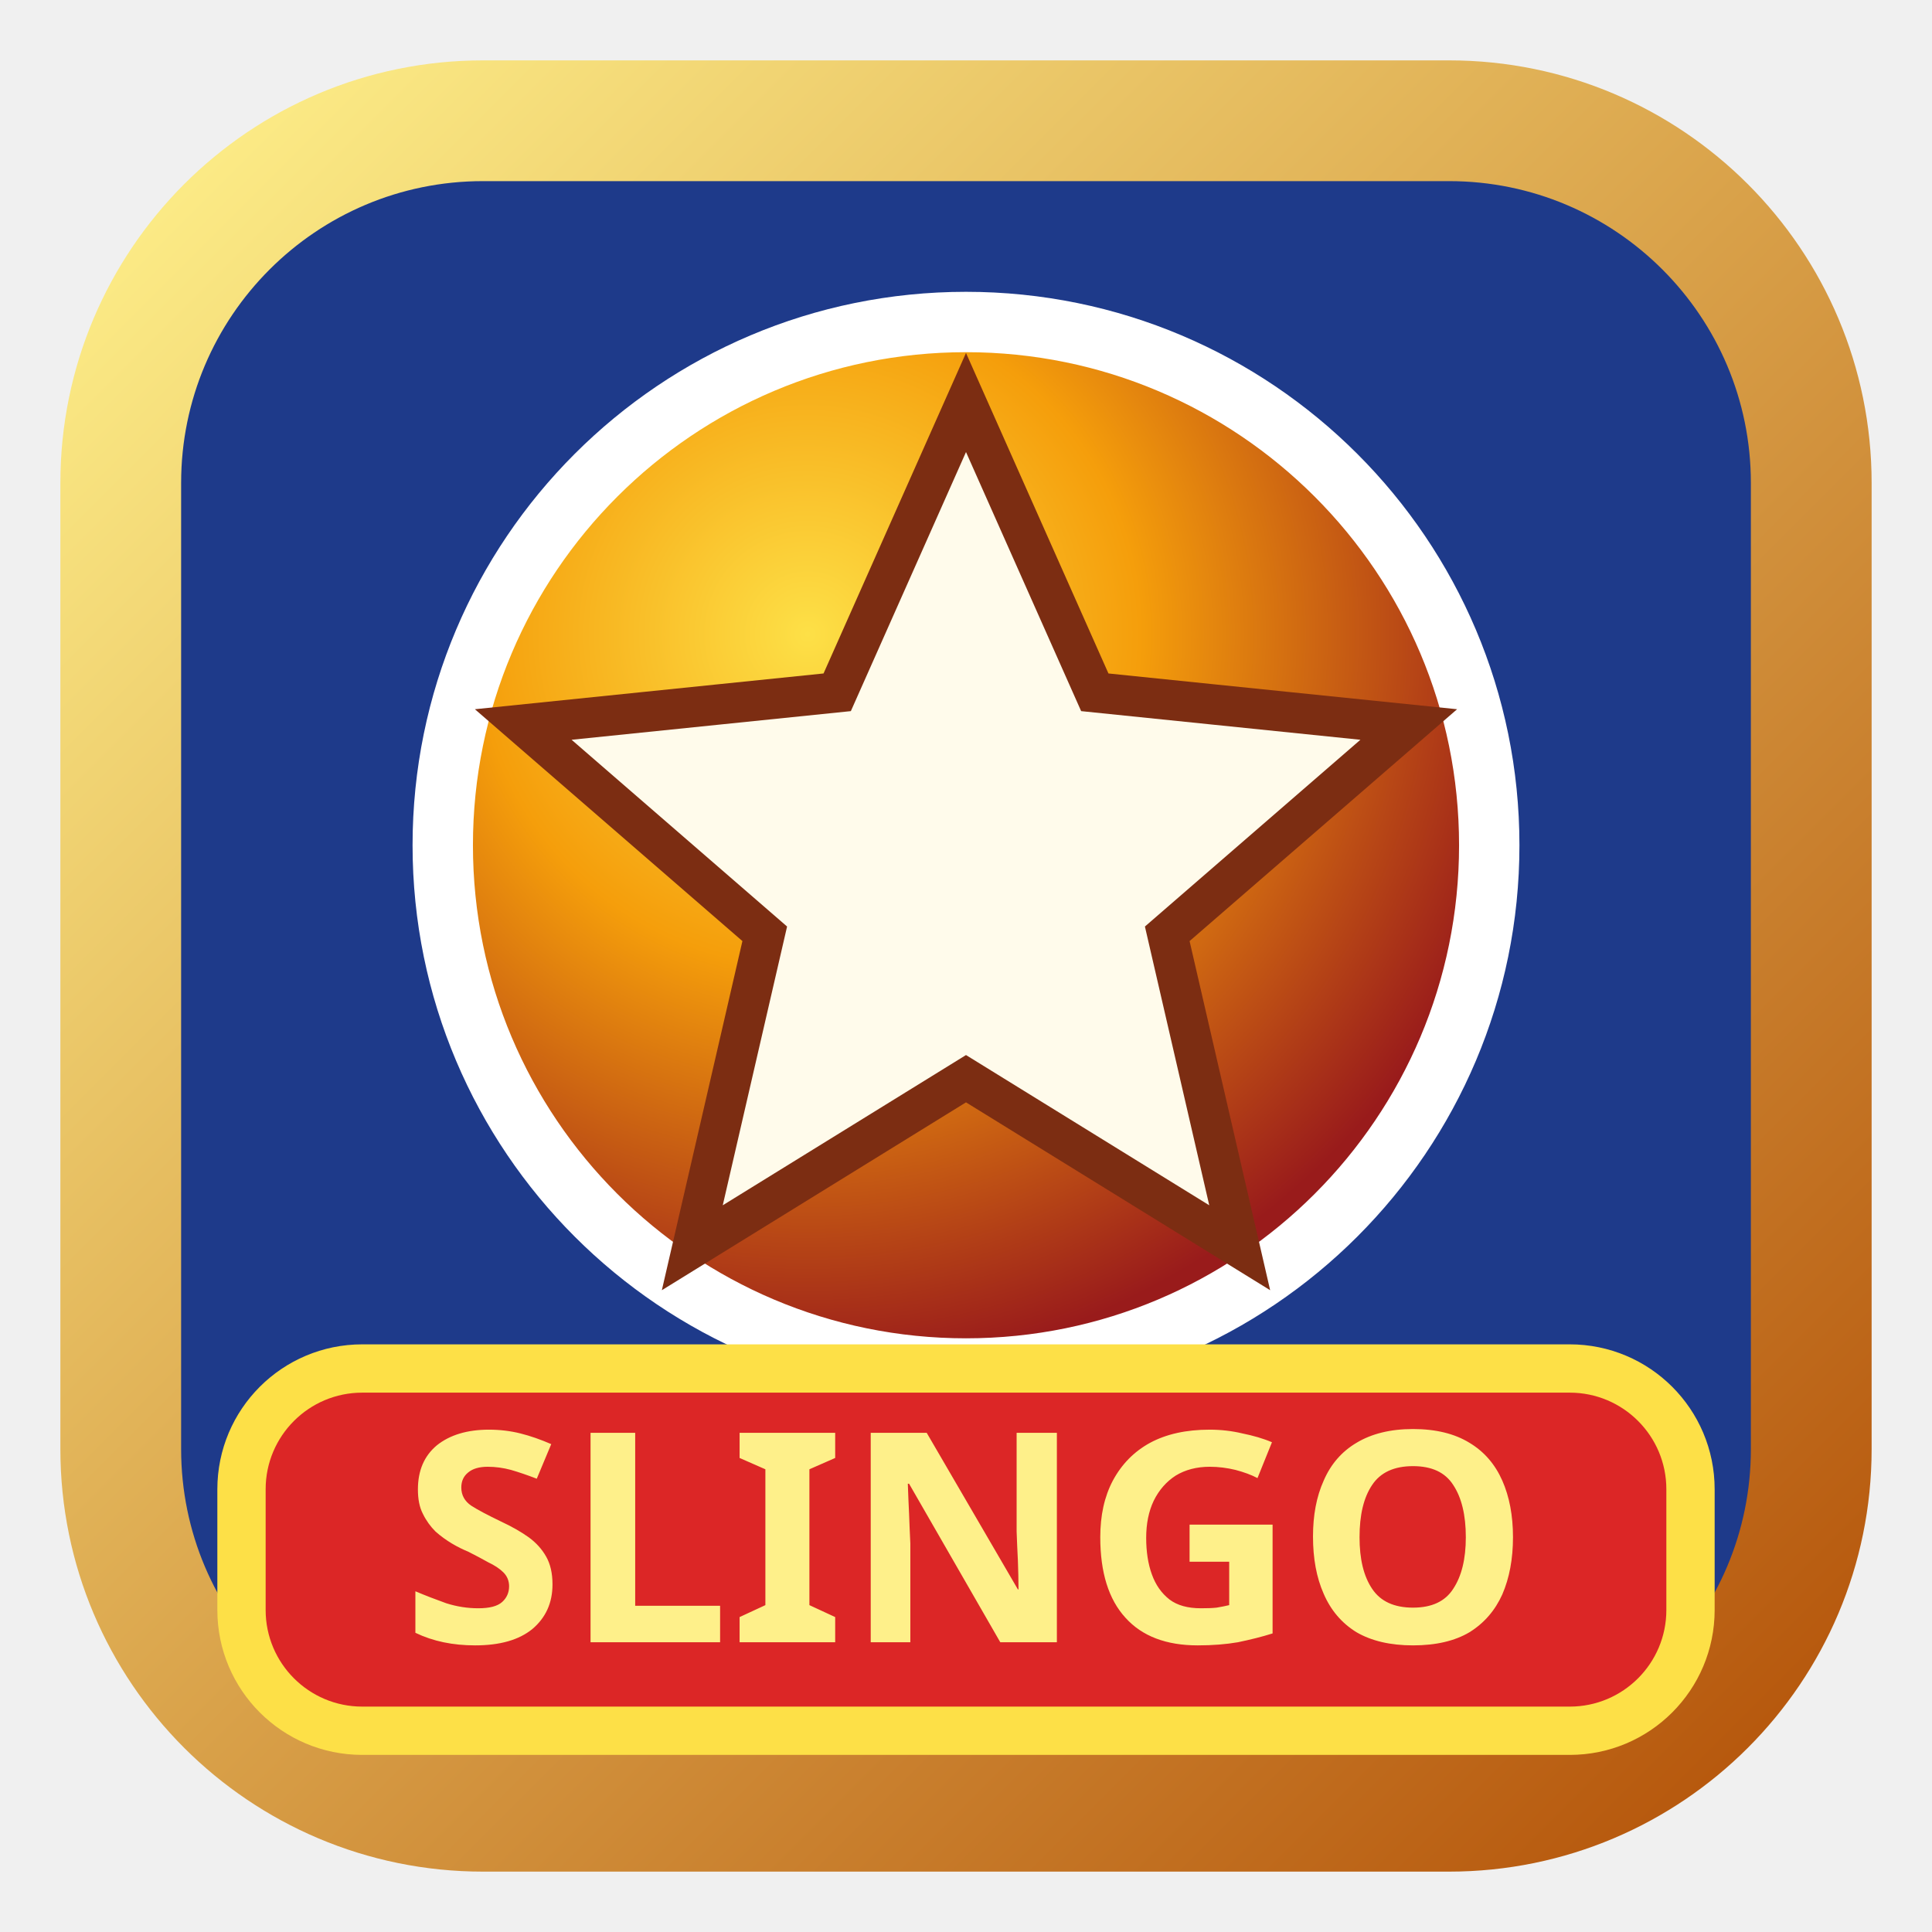
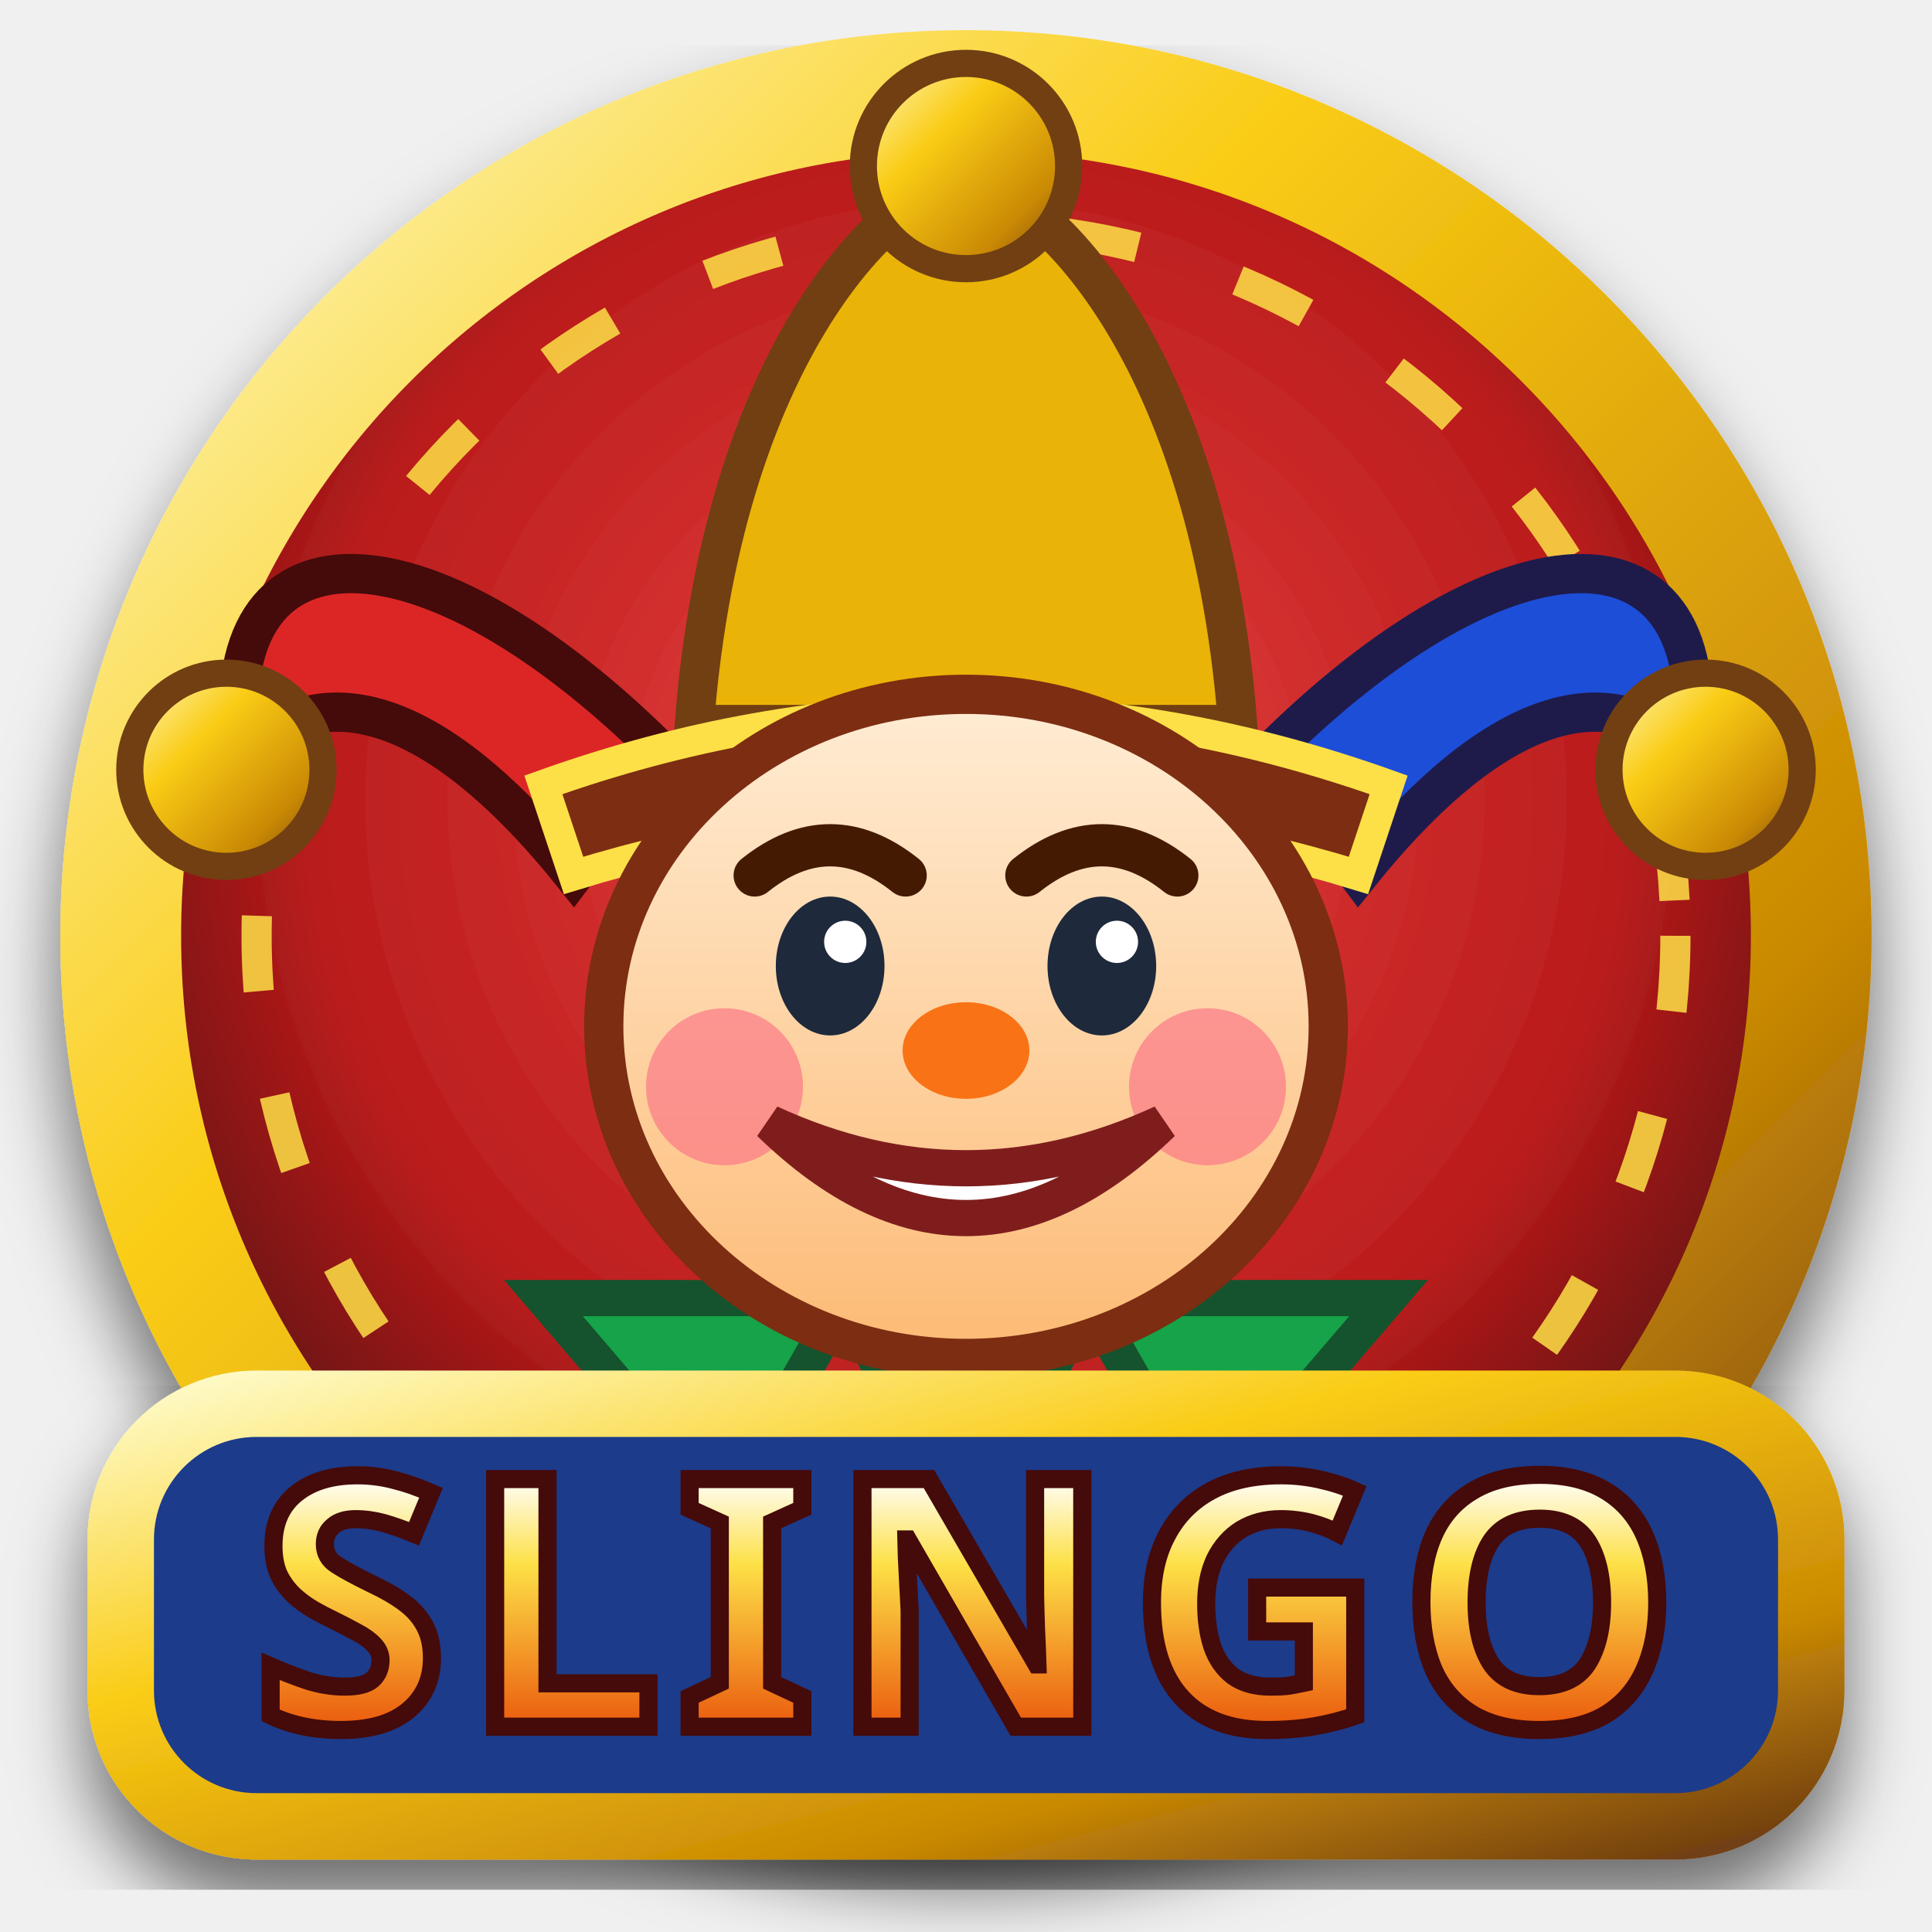
- <svg xmlns="http://www.w3.org/2000/svg" width="48" height="48" viewBox="0 0 48 48">
+ <svg xmlns="http://www.w3.org/2000/svg" width="64" height="64" viewBox="0 0 64 64">
  <defs>
-     <radialGradient id="slBg" cx="35%" cy="30%" r="70%">
-       <stop offset="0%" stop-color="#fde047" />
-       <stop offset="45%" stop-color="#f59e0b" />
-       <stop offset="100%" stop-color="#991b1b" />
+     <radialGradient id="medallionBg" cx="50%" cy="42%" r="60%">
+       <stop offset="0%" stop-color="#ef4444" />
+       <stop offset="65%" stop-color="#b91c1c" />
+       <stop offset="100%" stop-color="#450a0a" />
    </radialGradient>
-     <linearGradient id="slRim" x1="0%" y1="0%" x2="100%" y2="100%">
-       <stop offset="0%" stop-color="#fef08a" />
-       <stop offset="100%" stop-color="#b45309" />
+     <linearGradient id="goldBevel" x1="0%" y1="0%" x2="100%" y2="100%">
+       <stop offset="0%" stop-color="#fef9c3" />
+       <stop offset="35%" stop-color="#facc15" />
+       <stop offset="75%" stop-color="#ca8a04" />
+       <stop offset="100%" stop-color="#713f12" />
    </linearGradient>
+     <linearGradient id="skinGrad" x1="0%" y1="0%" x2="0%" y2="100%">
+       <stop offset="0%" stop-color="#ffedd5" />
+       <stop offset="100%" stop-color="#fdba74" />
+     </linearGradient>
+     <linearGradient id="slingoText" x1="0%" y1="0%" x2="0%" y2="100%">
+       <stop offset="0%" stop-color="#ffffff" />
+       <stop offset="35%" stop-color="#fde047" />
+       <stop offset="100%" stop-color="#ea580c" />
+     </linearGradient>
+     <filter id="drop" x="-15%" y="-15%" width="130%" height="130%">
+       <feDropShadow dx="0" dy="1.5" stdDeviation="1.2" flood-color="#000" flood-opacity="0.55" />
+     </filter>
  </defs>
-   <rect x="3" y="3" width="42" height="42" rx="9" fill="#1e3a8a" stroke="url(#slRim)" stroke-width="3" />
-   <circle cx="24" cy="21" r="13" fill="url(#slBg)" stroke="#fff" stroke-width="1.5" />
-   <polygon points="24,10 27.2,17.2 35,18 29,23.2 30.8,31 24,26.8 17.2,31 19,23.2 13,18 20.8,17.2" fill="#fffbeb" stroke="#7c2d12" stroke-width="1" />
-   <rect x="6" y="34" width="36" height="9" rx="3" fill="#dc2626" stroke="#fde047" stroke-width="1.2" />
-   <text x="24" y="40.8" text-anchor="middle" font-family="Arial Black, Tahoma, sans-serif" font-size="7.3" font-weight="900" fill="#fef08a">SLINGO</text>
+   <circle cx="32" cy="31" r="28" fill="url(#medallionBg)" stroke="url(#goldBevel)" stroke-width="4" filter="url(#drop)" />
+   <circle cx="32" cy="31" r="23.5" fill="none" stroke="#fde047" stroke-width="1" stroke-dasharray="2.5 3.5" opacity="0.85" />
+   <polygon points="18,43 24,50 28,43 32,51 36,43 40,50 46,43" fill="#16a34a" stroke="#14532d" stroke-width="1.2" />
+   <path d="M22,25 C14,17 7,17 8,25 C11,22 15,24 19,29 Z" fill="#dc2626" stroke="#450a0a" stroke-width="1.3" />
+   <path d="M42,25 C50,17 57,17 56,25 C53,22 49,24 45,29 Z" fill="#1d4ed8" stroke="#1e1b4b" stroke-width="1.3" />
+   <path d="M23,24 C24,11 30,6 32,6 C34,6 40,11 41,24 Z" fill="#eab308" stroke="#713f12" stroke-width="1.3" />
+   <path d="M18,26 Q32,21 46,26 L45,29 Q32,25 19,29 Z" fill="#7c2d12" stroke="#fde047" stroke-width="1" />
+   <circle cx="7.5" cy="25.5" r="3.2" fill="url(#goldBevel)" stroke="#713f12" stroke-width="0.9" />
+   <circle cx="56.5" cy="25.5" r="3.2" fill="url(#goldBevel)" stroke="#713f12" stroke-width="0.9" />
+   <circle cx="32" cy="5.5" r="3.4" fill="url(#goldBevel)" stroke="#713f12" stroke-width="0.9" />
+   <ellipse cx="32" cy="34" rx="12" ry="11" fill="url(#skinGrad)" stroke="#7c2d12" stroke-width="1.3" />
+   <circle cx="24" cy="36" r="2.6" fill="#fb7185" opacity="0.65" />
+   <circle cx="40" cy="36" r="2.6" fill="#fb7185" opacity="0.65" />
+   <path d="M25,29 Q27.5,27 30,29" fill="none" stroke="#451a03" stroke-width="1.4" stroke-linecap="round" />
+   <path d="M34,29 Q36.5,27 39,29" fill="none" stroke="#451a03" stroke-width="1.4" stroke-linecap="round" />
+   <ellipse cx="27.5" cy="32" rx="1.8" ry="2.3" fill="#1e293b" />
+   <circle cx="28" cy="31.2" r="0.7" fill="#fff" />
+   <ellipse cx="36.5" cy="32" rx="1.8" ry="2.3" fill="#1e293b" />
+   <circle cx="37" cy="31.2" r="0.7" fill="#fff" />
+   <ellipse cx="32" cy="34.8" rx="2.1" ry="1.6" fill="#f97316" />
+   <path d="M25.5,37.2 Q32,43.5 38.5,37.2 Q32,40.2 25.5,37.2 Z" fill="#ffffff" stroke="#7f1d1d" stroke-width="1.2" />
+   <rect x="4" y="46.5" width="56" height="14" rx="4.5" fill="#1e3a8a" stroke="url(#goldBevel)" stroke-width="2.2" filter="url(#drop)" />
+   <text x="32" y="57.2" text-anchor="middle" font-family="'Arial Black', Impact, Tahoma, sans-serif" font-size="11.5" font-weight="900" letter-spacing="0.6" fill="url(#slingoText)" stroke="#450a0a" stroke-width="0.6">SLINGO</text>
</svg>
